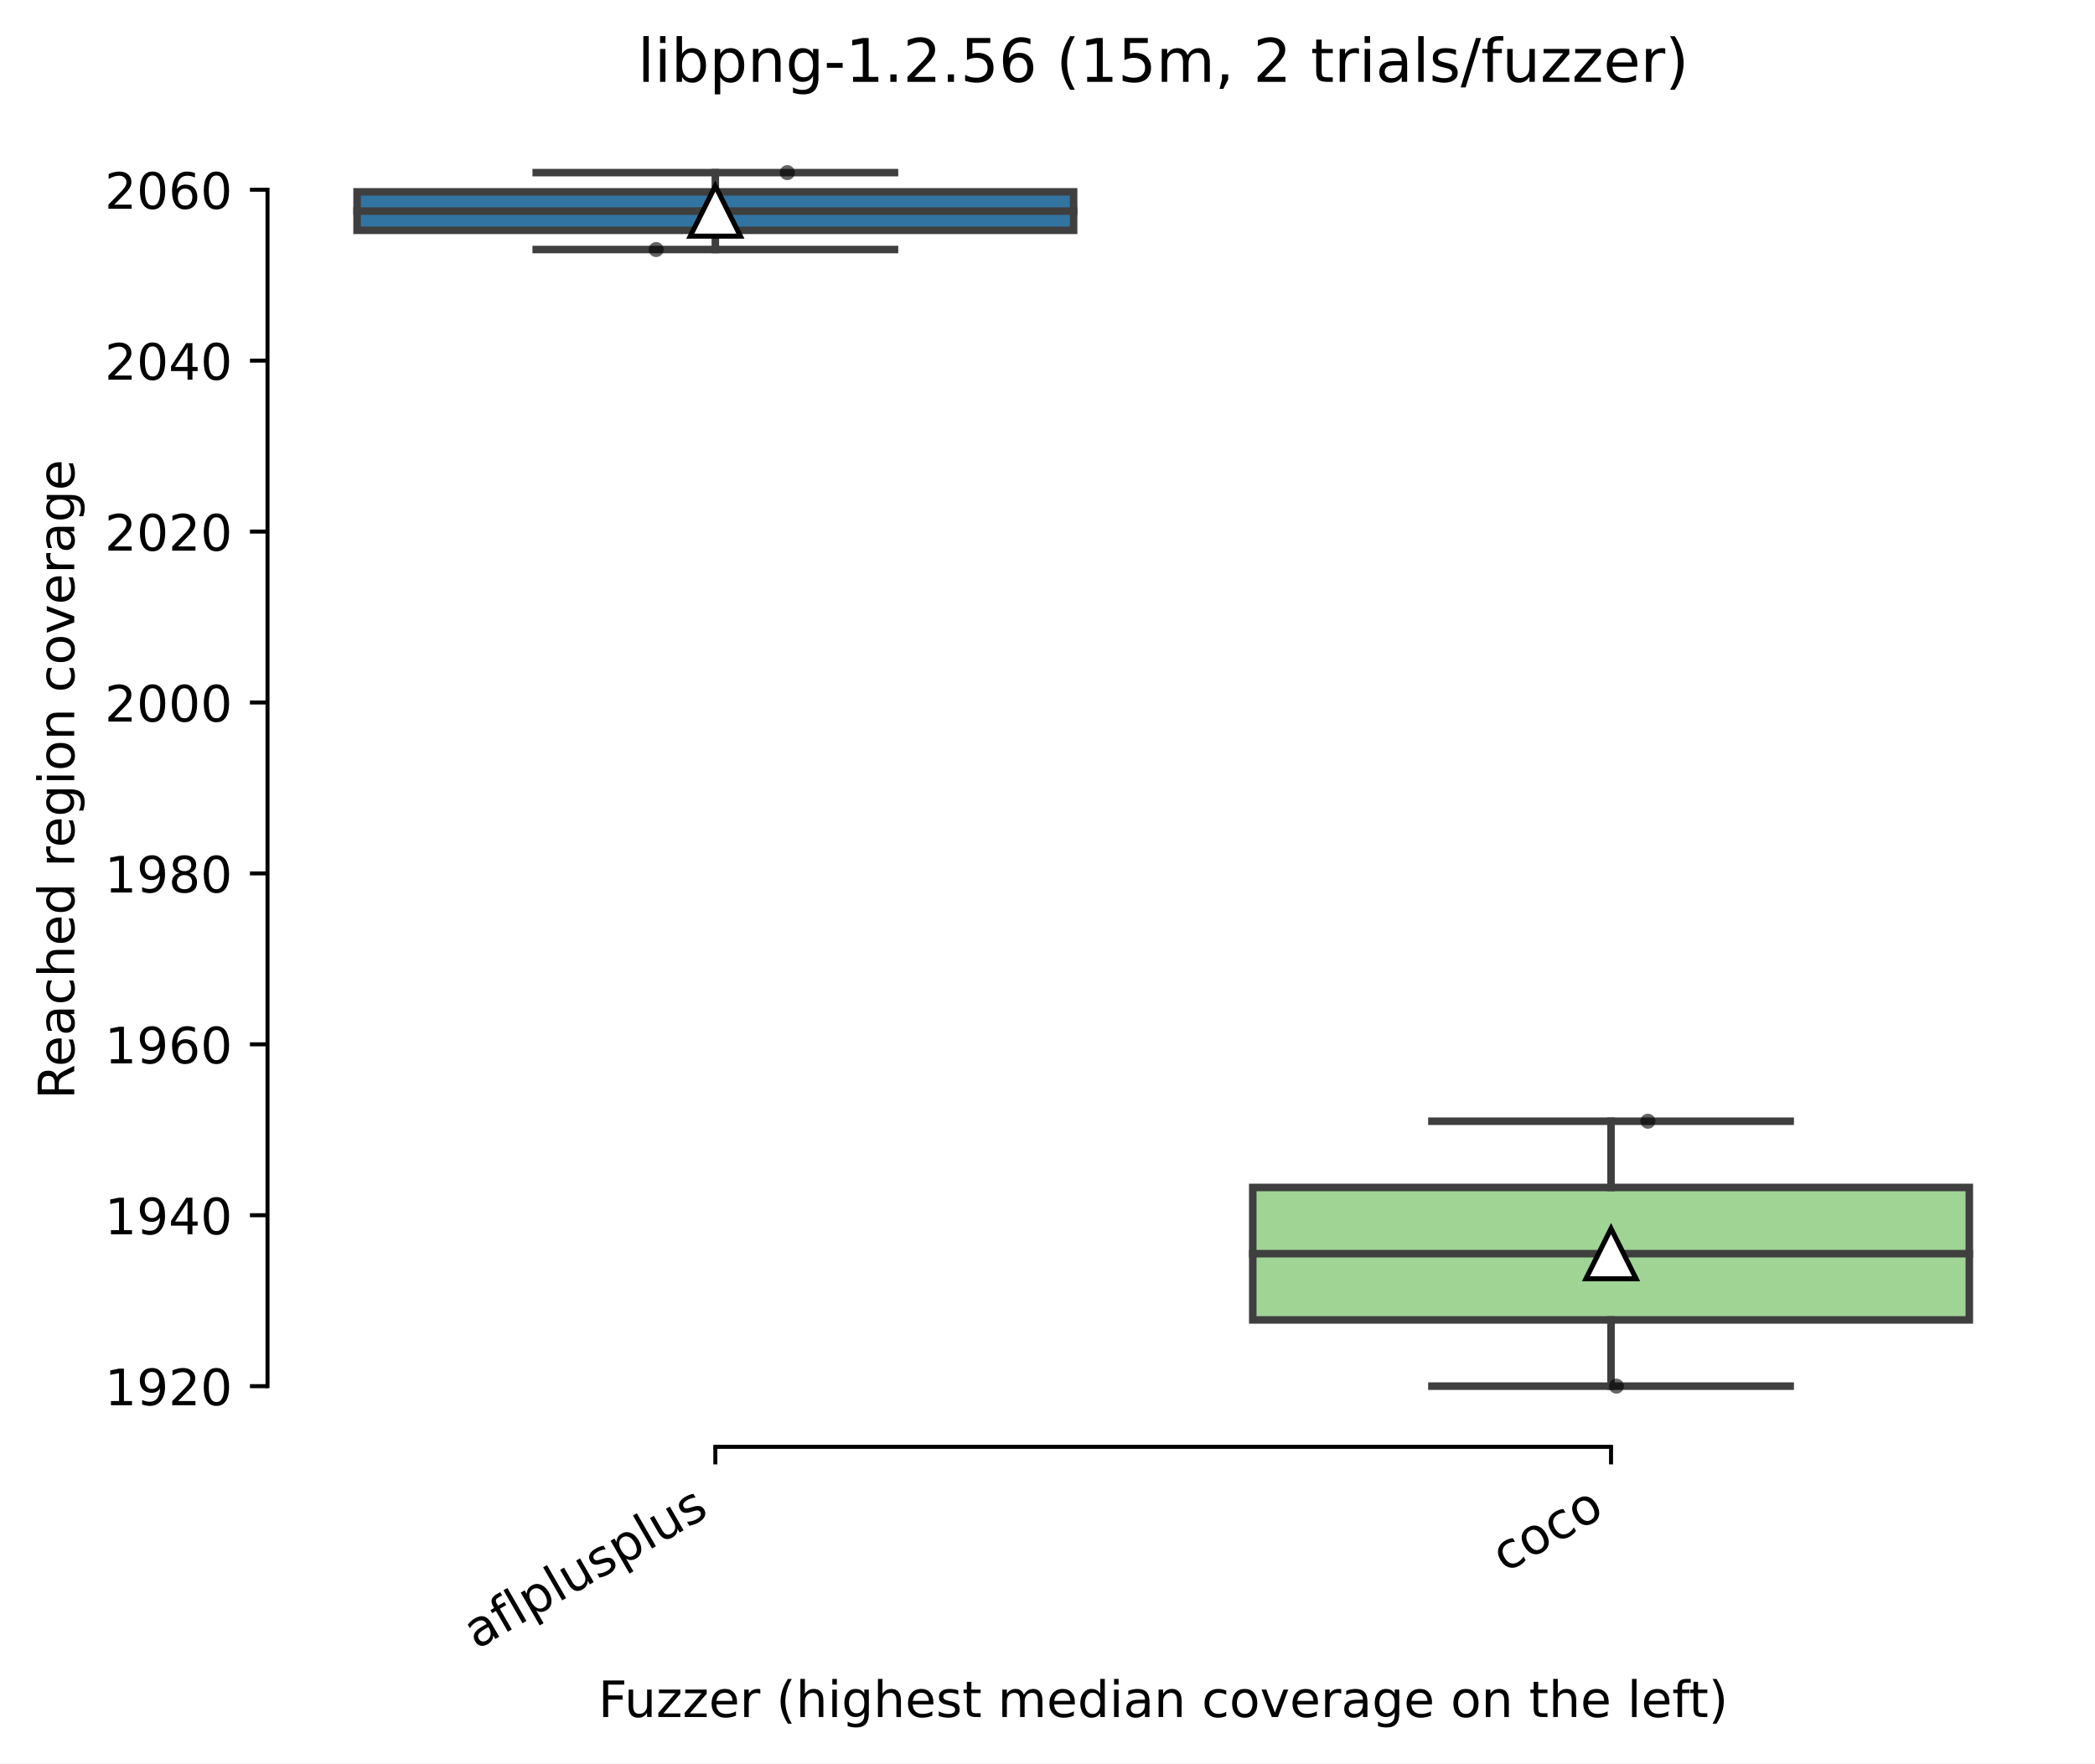
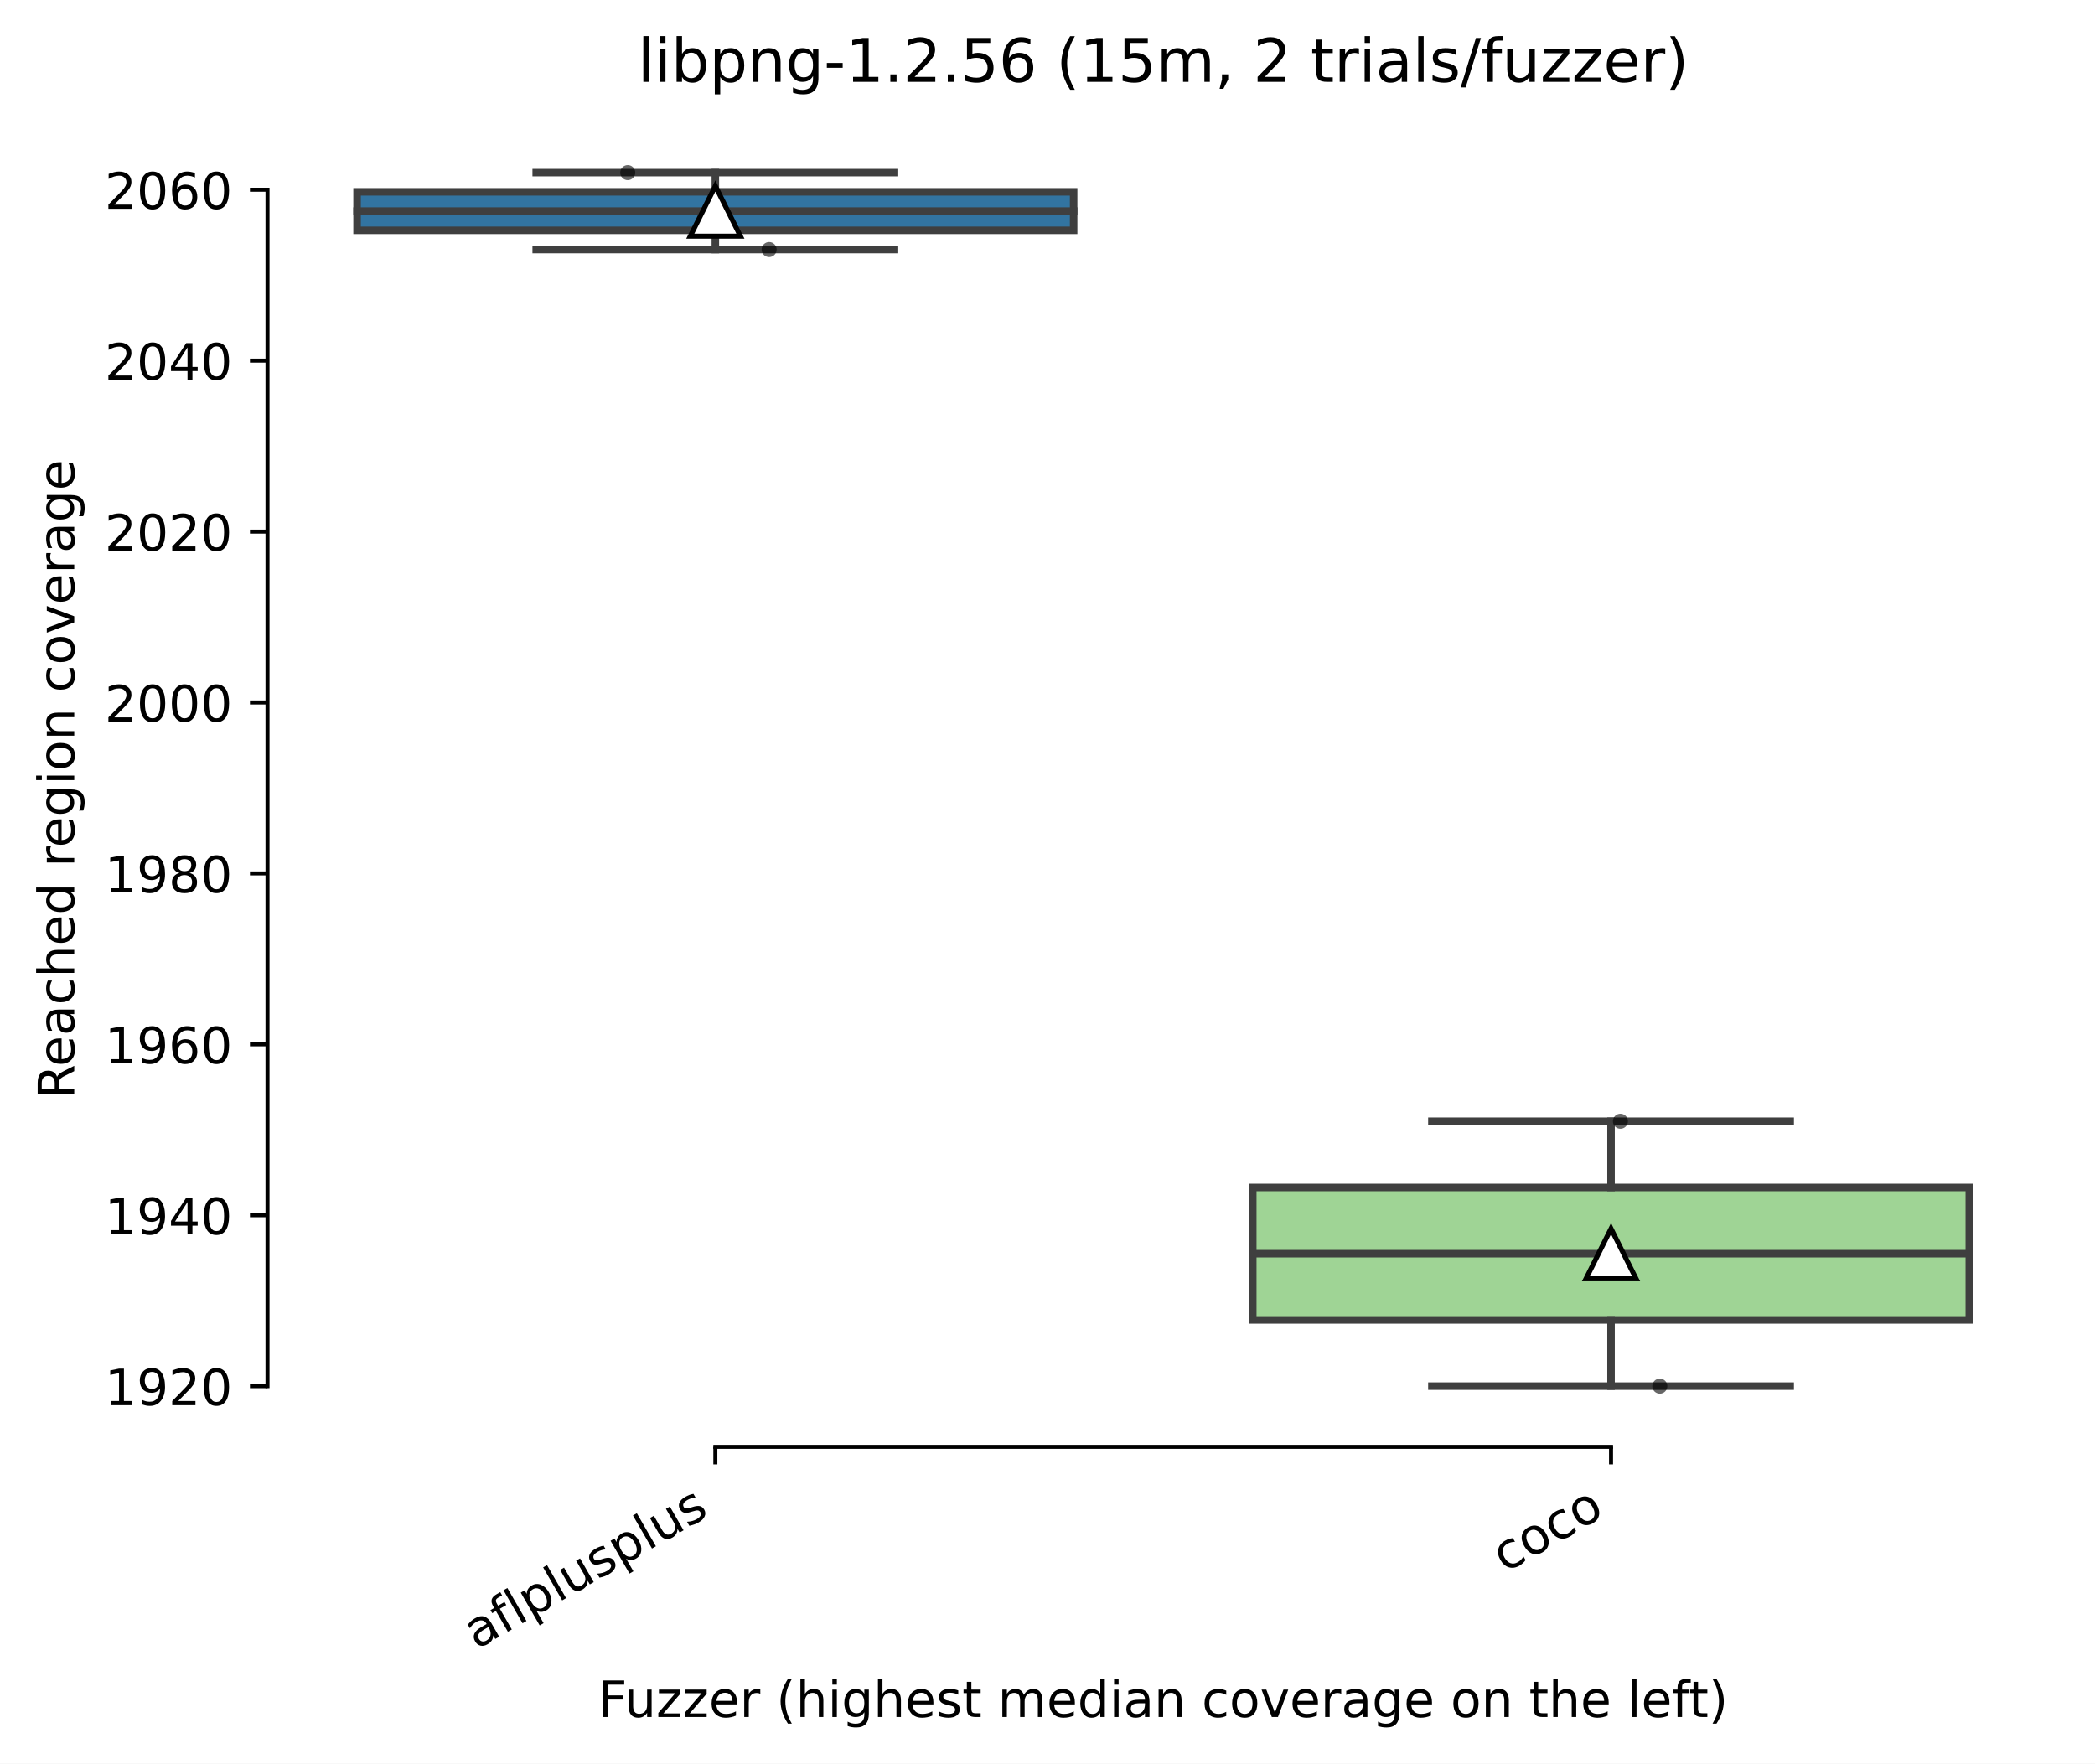
<svg xmlns="http://www.w3.org/2000/svg" xmlns:xlink="http://www.w3.org/1999/xlink" height="351.576pt" version="1.1" viewBox="0 0 417.648 351.576" width="417.648pt">
  <defs>
    <style type="text/css">*{stroke-linecap:butt;stroke-linejoin:round;}</style>
  </defs>
  <g id="figure_1">
    <g id="patch_1">
      <path d="M 0 351.576  L 417.648 351.576  L 417.648 0  L 0 0  z " style="fill:#ffffff;" />
    </g>
    <g id="axes_1">
      <g id="patch_2">
        <path d="M 53.328 288.43  L 410.448 288.43  L 410.448 22.318  L 53.328 22.318  z " style="fill:#ffffff;" />
      </g>
      <g id="patch_3">
-         <path clip-path="url(#p22ab253fdf)" d="M 71.184 45.914  L 214.032 45.914  L 214.032 38.247  L 71.184 38.247  L 71.184 45.914  z " style="fill:#3274a1;stroke:#3f3f3f;stroke-linejoin:miter;stroke-width:1.5;" />
+         <path clip-path="url(#p1a51318438)" d="M 71.184 45.914  L 214.032 45.914  L 214.032 38.247  L 71.184 38.247  L 71.184 45.914  z " style="fill:#3274a1;stroke:#3f3f3f;stroke-linejoin:miter;stroke-width:1.5;" />
      </g>
      <g id="patch_4">
-         <path clip-path="url(#p22ab253fdf)" d="M 249.744 263.131  L 392.592 263.131  L 392.592 236.724  L 249.744 236.724  L 249.744 263.131  z " style="fill:#9fd495;stroke:#3f3f3f;stroke-linejoin:miter;stroke-width:1.5;" />
+         <path clip-path="url(#p1a51318438)" d="M 249.744 263.131  L 392.592 263.131  L 392.592 236.724  L 249.744 236.724  L 249.744 263.131  z " style="fill:#9fd495;stroke:#3f3f3f;stroke-linejoin:miter;stroke-width:1.5;" />
      </g>
      <g id="matplotlib.axis_1">
        <g id="xtick_1">
          <g id="line2d_1">
            <defs>
-               <path d="M 0 0  L 0 3.5  " id="m476bdb3573" style="stroke:#000000;stroke-width:0.8;" />
+               <path d="M 0 0  L 0 3.5  " id="maea2538902" style="stroke:#000000;stroke-width:0.8;" />
            </defs>
            <g>
-               <use style="stroke:#000000;stroke-width:0.8;" x="142.608" xlink:href="#m476bdb3573" y="288.43" />
+               <use style="stroke:#000000;stroke-width:0.8;" x="142.608" xlink:href="#maea2538902" y="288.43" />
            </g>
          </g>
          <g id="text_1">
            <g transform="translate(94.99912 328.8973)rotate(-30)scale(0.1 -0.1)">
              <defs>
                <path d="M 34.281 27.484  Q 23.391 27.484 19.188 25  Q 14.984 22.516 14.984 16.5  Q 14.984 11.719 18.141 8.906  Q 21.297 6.109 26.703 6.109  Q 34.188 6.109 38.703 11.406  Q 43.219 16.703 43.219 25.484  L 43.219 27.484  z M 52.203 31.203  L 52.203 0  L 43.219 0  L 43.219 8.297  Q 40.141 3.328 35.547 0.953  Q 30.953 -1.422 24.312 -1.422  Q 15.922 -1.422 10.953 3.297  Q 6 8.016 6 15.922  Q 6 25.141 12.172 29.828  Q 18.359 34.516 30.609 34.516  L 43.219 34.516  L 43.219 35.406  Q 43.219 41.609 39.141 45  Q 35.062 48.391 27.688 48.391  Q 23 48.391 18.547 47.266  Q 14.109 46.141 10.016 43.891  L 10.016 52.203  Q 14.938 54.109 19.578 55.047  Q 24.219 56 28.609 56  Q 40.484 56 46.344 49.844  Q 52.203 43.703 52.203 31.203  z " id="DejaVuSans-97" />
                <path d="M 37.109 75.984  L 37.109 68.5  L 28.516 68.5  Q 23.688 68.5 21.797 66.547  Q 19.922 64.594 19.922 59.516  L 19.922 54.688  L 34.719 54.688  L 34.719 47.703  L 19.922 47.703  L 19.922 0  L 10.891 0  L 10.891 47.703  L 2.297 47.703  L 2.297 54.688  L 10.891 54.688  L 10.891 58.5  Q 10.891 67.625 15.141 71.797  Q 19.391 75.984 28.609 75.984  z " id="DejaVuSans-102" />
                <path d="M 9.422 75.984  L 18.406 75.984  L 18.406 0  L 9.422 0  z " id="DejaVuSans-108" />
                <path d="M 18.109 8.203  L 18.109 -20.797  L 9.078 -20.797  L 9.078 54.688  L 18.109 54.688  L 18.109 46.391  Q 20.953 51.266 25.266 53.625  Q 29.594 56 35.594 56  Q 45.562 56 51.781 48.094  Q 58.016 40.188 58.016 27.297  Q 58.016 14.406 51.781 6.484  Q 45.562 -1.422 35.594 -1.422  Q 29.594 -1.422 25.266 0.953  Q 20.953 3.328 18.109 8.203  z M 48.688 27.297  Q 48.688 37.203 44.609 42.844  Q 40.531 48.484 33.406 48.484  Q 26.266 48.484 22.188 42.844  Q 18.109 37.203 18.109 27.297  Q 18.109 17.391 22.188 11.75  Q 26.266 6.109 33.406 6.109  Q 40.531 6.109 44.609 11.75  Q 48.688 17.391 48.688 27.297  z " id="DejaVuSans-112" />
                <path d="M 8.5 21.578  L 8.5 54.688  L 17.484 54.688  L 17.484 21.922  Q 17.484 14.156 20.5 10.266  Q 23.531 6.391 29.594 6.391  Q 36.859 6.391 41.078 11.031  Q 45.312 15.672 45.312 23.688  L 45.312 54.688  L 54.297 54.688  L 54.297 0  L 45.312 0  L 45.312 8.406  Q 42.047 3.422 37.719 1  Q 33.406 -1.422 27.688 -1.422  Q 18.266 -1.422 13.375 4.438  Q 8.5 10.297 8.5 21.578  z M 31.109 56  z " id="DejaVuSans-117" />
                <path d="M 44.281 53.078  L 44.281 44.578  Q 40.484 46.531 36.375 47.5  Q 32.281 48.484 27.875 48.484  Q 21.188 48.484 17.844 46.438  Q 14.5 44.391 14.5 40.281  Q 14.5 37.156 16.891 35.375  Q 19.281 33.594 26.516 31.984  L 29.594 31.297  Q 39.156 29.25 43.188 25.516  Q 47.219 21.781 47.219 15.094  Q 47.219 7.469 41.188 3.016  Q 35.156 -1.422 24.609 -1.422  Q 20.219 -1.422 15.453 -0.562  Q 10.688 0.297 5.422 2  L 5.422 11.281  Q 10.406 8.688 15.234 7.391  Q 20.062 6.109 24.812 6.109  Q 31.156 6.109 34.562 8.281  Q 37.984 10.453 37.984 14.406  Q 37.984 18.062 35.516 20.016  Q 33.062 21.969 24.703 23.781  L 21.578 24.516  Q 13.234 26.266 9.516 29.906  Q 5.812 33.547 5.812 39.891  Q 5.812 47.609 11.281 51.797  Q 16.75 56 26.812 56  Q 31.781 56 36.172 55.266  Q 40.578 54.547 44.281 53.078  z " id="DejaVuSans-115" />
              </defs>
              <use xlink:href="#DejaVuSans-97" />
              <use x="61.279" xlink:href="#DejaVuSans-102" />
              <use x="96.484" xlink:href="#DejaVuSans-108" />
              <use x="124.268" xlink:href="#DejaVuSans-112" />
              <use x="187.744" xlink:href="#DejaVuSans-108" />
              <use x="215.527" xlink:href="#DejaVuSans-117" />
              <use x="278.906" xlink:href="#DejaVuSans-115" />
              <use x="331.006" xlink:href="#DejaVuSans-112" />
              <use x="394.482" xlink:href="#DejaVuSans-108" />
              <use x="422.266" xlink:href="#DejaVuSans-117" />
              <use x="485.645" xlink:href="#DejaVuSans-115" />
            </g>
          </g>
        </g>
        <g id="xtick_2">
          <g id="line2d_2">
            <g>
-               <use style="stroke:#000000;stroke-width:0.8;" x="321.168" xlink:href="#m476bdb3573" y="288.43" />
+               <use style="stroke:#000000;stroke-width:0.8;" x="321.168" xlink:href="#maea2538902" y="288.43" />
            </g>
          </g>
          <g id="text_2">
            <g transform="translate(300.0067 313.6278)rotate(-30)scale(0.1 -0.1)">
              <defs>
                <path d="M 48.781 52.594  L 48.781 44.188  Q 44.969 46.297 41.141 47.344  Q 37.312 48.391 33.406 48.391  Q 24.656 48.391 19.812 42.844  Q 14.984 37.312 14.984 27.297  Q 14.984 17.281 19.812 11.734  Q 24.656 6.203 33.406 6.203  Q 37.312 6.203 41.141 7.25  Q 44.969 8.297 48.781 10.406  L 48.781 2.094  Q 45.016 0.344 40.984 -0.531  Q 36.969 -1.422 32.422 -1.422  Q 20.062 -1.422 12.781 6.344  Q 5.516 14.109 5.516 27.297  Q 5.516 40.672 12.859 48.328  Q 20.219 56 33.016 56  Q 37.156 56 41.109 55.141  Q 45.062 54.297 48.781 52.594  z " id="DejaVuSans-99" />
                <path d="M 30.609 48.391  Q 23.391 48.391 19.188 42.75  Q 14.984 37.109 14.984 27.297  Q 14.984 17.484 19.156 11.844  Q 23.344 6.203 30.609 6.203  Q 37.797 6.203 41.984 11.859  Q 46.188 17.531 46.188 27.297  Q 46.188 37.016 41.984 42.703  Q 37.797 48.391 30.609 48.391  z M 30.609 56  Q 42.328 56 49.016 48.375  Q 55.719 40.766 55.719 27.297  Q 55.719 13.875 49.016 6.219  Q 42.328 -1.422 30.609 -1.422  Q 18.844 -1.422 12.172 6.219  Q 5.516 13.875 5.516 27.297  Q 5.516 40.766 12.172 48.375  Q 18.844 56 30.609 56  z " id="DejaVuSans-111" />
              </defs>
              <use xlink:href="#DejaVuSans-99" />
              <use x="54.98" xlink:href="#DejaVuSans-111" />
              <use x="116.162" xlink:href="#DejaVuSans-99" />
              <use x="171.143" xlink:href="#DejaVuSans-111" />
            </g>
          </g>
        </g>
        <g id="text_3">
          <g transform="translate(119.2702 342.2968)scale(0.1 -0.1)">
            <defs>
              <path d="M 9.812 72.906  L 51.703 72.906  L 51.703 64.594  L 19.672 64.594  L 19.672 43.109  L 48.578 43.109  L 48.578 34.812  L 19.672 34.812  L 19.672 0  L 9.812 0  z " id="DejaVuSans-70" />
              <path d="M 5.516 54.688  L 48.188 54.688  L 48.188 46.484  L 14.406 7.172  L 48.188 7.172  L 48.188 0  L 4.297 0  L 4.297 8.203  L 38.094 47.516  L 5.516 47.516  z " id="DejaVuSans-122" />
              <path d="M 56.203 29.594  L 56.203 25.203  L 14.891 25.203  Q 15.484 15.922 20.484 11.062  Q 25.484 6.203 34.422 6.203  Q 39.594 6.203 44.453 7.469  Q 49.312 8.734 54.109 11.281  L 54.109 2.781  Q 49.266 0.734 44.188 -0.344  Q 39.109 -1.422 33.891 -1.422  Q 20.797 -1.422 13.156 6.188  Q 5.516 13.812 5.516 26.812  Q 5.516 40.234 12.766 48.109  Q 20.016 56 32.328 56  Q 43.359 56 49.781 48.891  Q 56.203 41.797 56.203 29.594  z M 47.219 32.234  Q 47.125 39.594 43.094 43.984  Q 39.062 48.391 32.422 48.391  Q 24.906 48.391 20.391 44.141  Q 15.875 39.891 15.188 32.172  z " id="DejaVuSans-101" />
              <path d="M 41.109 46.297  Q 39.594 47.172 37.812 47.578  Q 36.031 48 33.891 48  Q 26.266 48 22.188 43.047  Q 18.109 38.094 18.109 28.812  L 18.109 0  L 9.078 0  L 9.078 54.688  L 18.109 54.688  L 18.109 46.188  Q 20.953 51.172 25.484 53.578  Q 30.031 56 36.531 56  Q 37.453 56 38.578 55.875  Q 39.703 55.766 41.062 55.516  z " id="DejaVuSans-114" />
              <path id="DejaVuSans-32" />
              <path d="M 31 75.875  Q 24.469 64.656 21.281 53.656  Q 18.109 42.672 18.109 31.391  Q 18.109 20.125 21.312 9.062  Q 24.516 -2 31 -13.188  L 23.188 -13.188  Q 15.875 -1.703 12.234 9.375  Q 8.594 20.453 8.594 31.391  Q 8.594 42.281 12.203 53.312  Q 15.828 64.359 23.188 75.875  z " id="DejaVuSans-40" />
              <path d="M 54.891 33.016  L 54.891 0  L 45.906 0  L 45.906 32.719  Q 45.906 40.484 42.875 44.328  Q 39.844 48.188 33.797 48.188  Q 26.516 48.188 22.312 43.547  Q 18.109 38.922 18.109 30.906  L 18.109 0  L 9.078 0  L 9.078 75.984  L 18.109 75.984  L 18.109 46.188  Q 21.344 51.125 25.703 53.562  Q 30.078 56 35.797 56  Q 45.219 56 50.047 50.172  Q 54.891 44.344 54.891 33.016  z " id="DejaVuSans-104" />
              <path d="M 9.422 54.688  L 18.406 54.688  L 18.406 0  L 9.422 0  z M 9.422 75.984  L 18.406 75.984  L 18.406 64.594  L 9.422 64.594  z " id="DejaVuSans-105" />
              <path d="M 45.406 27.984  Q 45.406 37.75 41.375 43.109  Q 37.359 48.484 30.078 48.484  Q 22.859 48.484 18.828 43.109  Q 14.797 37.75 14.797 27.984  Q 14.797 18.266 18.828 12.891  Q 22.859 7.516 30.078 7.516  Q 37.359 7.516 41.375 12.891  Q 45.406 18.266 45.406 27.984  z M 54.391 6.781  Q 54.391 -7.172 48.188 -13.984  Q 42 -20.797 29.203 -20.797  Q 24.469 -20.797 20.266 -20.094  Q 16.062 -19.391 12.109 -17.922  L 12.109 -9.188  Q 16.062 -11.328 19.922 -12.344  Q 23.781 -13.375 27.781 -13.375  Q 36.625 -13.375 41.016 -8.766  Q 45.406 -4.156 45.406 5.172  L 45.406 9.625  Q 42.625 4.781 38.281 2.391  Q 33.938 0 27.875 0  Q 17.828 0 11.672 7.656  Q 5.516 15.328 5.516 27.984  Q 5.516 40.672 11.672 48.328  Q 17.828 56 27.875 56  Q 33.938 56 38.281 53.609  Q 42.625 51.219 45.406 46.391  L 45.406 54.688  L 54.391 54.688  z " id="DejaVuSans-103" />
              <path d="M 18.312 70.219  L 18.312 54.688  L 36.812 54.688  L 36.812 47.703  L 18.312 47.703  L 18.312 18.016  Q 18.312 11.328 20.141 9.422  Q 21.969 7.516 27.594 7.516  L 36.812 7.516  L 36.812 0  L 27.594 0  Q 17.188 0 13.234 3.875  Q 9.281 7.766 9.281 18.016  L 9.281 47.703  L 2.688 47.703  L 2.688 54.688  L 9.281 54.688  L 9.281 70.219  z " id="DejaVuSans-116" />
              <path d="M 52 44.188  Q 55.375 50.25 60.062 53.125  Q 64.75 56 71.094 56  Q 79.641 56 84.281 50.016  Q 88.922 44.047 88.922 33.016  L 88.922 0  L 79.891 0  L 79.891 32.719  Q 79.891 40.578 77.094 44.375  Q 74.312 48.188 68.609 48.188  Q 61.625 48.188 57.562 43.547  Q 53.516 38.922 53.516 30.906  L 53.516 0  L 44.484 0  L 44.484 32.719  Q 44.484 40.625 41.703 44.406  Q 38.922 48.188 33.109 48.188  Q 26.219 48.188 22.156 43.531  Q 18.109 38.875 18.109 30.906  L 18.109 0  L 9.078 0  L 9.078 54.688  L 18.109 54.688  L 18.109 46.188  Q 21.188 51.219 25.484 53.609  Q 29.781 56 35.688 56  Q 41.656 56 45.828 52.969  Q 50 49.953 52 44.188  z " id="DejaVuSans-109" />
              <path d="M 45.406 46.391  L 45.406 75.984  L 54.391 75.984  L 54.391 0  L 45.406 0  L 45.406 8.203  Q 42.578 3.328 38.25 0.953  Q 33.938 -1.422 27.875 -1.422  Q 17.969 -1.422 11.734 6.484  Q 5.516 14.406 5.516 27.297  Q 5.516 40.188 11.734 48.094  Q 17.969 56 27.875 56  Q 33.938 56 38.25 53.625  Q 42.578 51.266 45.406 46.391  z M 14.797 27.297  Q 14.797 17.391 18.875 11.75  Q 22.953 6.109 30.078 6.109  Q 37.203 6.109 41.297 11.75  Q 45.406 17.391 45.406 27.297  Q 45.406 37.203 41.297 42.844  Q 37.203 48.484 30.078 48.484  Q 22.953 48.484 18.875 42.844  Q 14.797 37.203 14.797 27.297  z " id="DejaVuSans-100" />
              <path d="M 54.891 33.016  L 54.891 0  L 45.906 0  L 45.906 32.719  Q 45.906 40.484 42.875 44.328  Q 39.844 48.188 33.797 48.188  Q 26.516 48.188 22.312 43.547  Q 18.109 38.922 18.109 30.906  L 18.109 0  L 9.078 0  L 9.078 54.688  L 18.109 54.688  L 18.109 46.188  Q 21.344 51.125 25.703 53.562  Q 30.078 56 35.797 56  Q 45.219 56 50.047 50.172  Q 54.891 44.344 54.891 33.016  z " id="DejaVuSans-110" />
              <path d="M 2.984 54.688  L 12.5 54.688  L 29.594 8.797  L 46.688 54.688  L 56.203 54.688  L 35.688 0  L 23.484 0  z " id="DejaVuSans-118" />
              <path d="M 8.016 75.875  L 15.828 75.875  Q 23.141 64.359 26.781 53.312  Q 30.422 42.281 30.422 31.391  Q 30.422 20.453 26.781 9.375  Q 23.141 -1.703 15.828 -13.188  L 8.016 -13.188  Q 14.5 -2 17.703 9.062  Q 20.906 20.125 20.906 31.391  Q 20.906 42.672 17.703 53.656  Q 14.5 64.656 8.016 75.875  z " id="DejaVuSans-41" />
            </defs>
            <use xlink:href="#DejaVuSans-70" />
            <use x="52.02" xlink:href="#DejaVuSans-117" />
            <use x="115.398" xlink:href="#DejaVuSans-122" />
            <use x="167.889" xlink:href="#DejaVuSans-122" />
            <use x="220.379" xlink:href="#DejaVuSans-101" />
            <use x="281.902" xlink:href="#DejaVuSans-114" />
            <use x="323.016" xlink:href="#DejaVuSans-32" />
            <use x="354.803" xlink:href="#DejaVuSans-40" />
            <use x="393.816" xlink:href="#DejaVuSans-104" />
            <use x="457.195" xlink:href="#DejaVuSans-105" />
            <use x="484.979" xlink:href="#DejaVuSans-103" />
            <use x="548.455" xlink:href="#DejaVuSans-104" />
            <use x="611.834" xlink:href="#DejaVuSans-101" />
            <use x="673.357" xlink:href="#DejaVuSans-115" />
            <use x="725.457" xlink:href="#DejaVuSans-116" />
            <use x="764.666" xlink:href="#DejaVuSans-32" />
            <use x="796.453" xlink:href="#DejaVuSans-109" />
            <use x="893.865" xlink:href="#DejaVuSans-101" />
            <use x="955.389" xlink:href="#DejaVuSans-100" />
            <use x="1018.865" xlink:href="#DejaVuSans-105" />
            <use x="1046.648" xlink:href="#DejaVuSans-97" />
            <use x="1107.928" xlink:href="#DejaVuSans-110" />
            <use x="1171.307" xlink:href="#DejaVuSans-32" />
            <use x="1203.094" xlink:href="#DejaVuSans-99" />
            <use x="1258.074" xlink:href="#DejaVuSans-111" />
            <use x="1319.256" xlink:href="#DejaVuSans-118" />
            <use x="1378.436" xlink:href="#DejaVuSans-101" />
            <use x="1439.959" xlink:href="#DejaVuSans-114" />
            <use x="1481.072" xlink:href="#DejaVuSans-97" />
            <use x="1542.352" xlink:href="#DejaVuSans-103" />
            <use x="1605.828" xlink:href="#DejaVuSans-101" />
            <use x="1667.352" xlink:href="#DejaVuSans-32" />
            <use x="1699.139" xlink:href="#DejaVuSans-111" />
            <use x="1760.32" xlink:href="#DejaVuSans-110" />
            <use x="1823.699" xlink:href="#DejaVuSans-32" />
            <use x="1855.486" xlink:href="#DejaVuSans-116" />
            <use x="1894.695" xlink:href="#DejaVuSans-104" />
            <use x="1958.074" xlink:href="#DejaVuSans-101" />
            <use x="2019.598" xlink:href="#DejaVuSans-32" />
            <use x="2051.385" xlink:href="#DejaVuSans-108" />
            <use x="2079.168" xlink:href="#DejaVuSans-101" />
            <use x="2140.691" xlink:href="#DejaVuSans-102" />
            <use x="2174.146" xlink:href="#DejaVuSans-116" />
            <use x="2213.355" xlink:href="#DejaVuSans-41" />
          </g>
        </g>
      </g>
      <g id="matplotlib.axis_2">
        <g id="ytick_1">
          <g id="line2d_3">
            <defs>
-               <path d="M 0 0  L -3.5 0  " id="m8b465e58be" style="stroke:#000000;stroke-width:0.8;" />
+               <path d="M 0 0  L -3.5 0  " id="m65a84a2c13" style="stroke:#000000;stroke-width:0.8;" />
            </defs>
            <g>
-               <use style="stroke:#000000;stroke-width:0.8;" x="53.328" xlink:href="#m8b465e58be" y="276.334" />
+               <use style="stroke:#000000;stroke-width:0.8;" x="53.328" xlink:href="#m65a84a2c13" y="276.334" />
            </g>
          </g>
          <g id="text_4">
            <g transform="translate(20.87813 280.1333)scale(0.1 -0.1)">
              <defs>
                <path d="M 12.406 8.297  L 28.516 8.297  L 28.516 63.922  L 10.984 60.406  L 10.984 69.391  L 28.422 72.906  L 38.281 72.906  L 38.281 8.297  L 54.391 8.297  L 54.391 0  L 12.406 0  z " id="DejaVuSans-49" />
                <path d="M 10.984 1.516  L 10.984 10.5  Q 14.703 8.734 18.5 7.812  Q 22.312 6.891 25.984 6.891  Q 35.75 6.891 40.891 13.453  Q 46.047 20.016 46.781 33.406  Q 43.953 29.203 39.594 26.953  Q 35.25 24.703 29.984 24.703  Q 19.047 24.703 12.672 31.312  Q 6.297 37.938 6.297 49.422  Q 6.297 60.641 12.938 67.422  Q 19.578 74.219 30.609 74.219  Q 43.266 74.219 49.922 64.516  Q 56.594 54.828 56.594 36.375  Q 56.594 19.141 48.406 8.859  Q 40.234 -1.422 26.422 -1.422  Q 22.703 -1.422 18.891 -0.688  Q 15.094 0.047 10.984 1.516  z M 30.609 32.422  Q 37.25 32.422 41.125 36.953  Q 45.016 41.5 45.016 49.422  Q 45.016 57.281 41.125 61.844  Q 37.25 66.406 30.609 66.406  Q 23.969 66.406 20.094 61.844  Q 16.219 57.281 16.219 49.422  Q 16.219 41.5 20.094 36.953  Q 23.969 32.422 30.609 32.422  z " id="DejaVuSans-57" />
                <path d="M 19.188 8.297  L 53.609 8.297  L 53.609 0  L 7.328 0  L 7.328 8.297  Q 12.938 14.109 22.625 23.891  Q 32.328 33.688 34.812 36.531  Q 39.547 41.844 41.422 45.531  Q 43.312 49.219 43.312 52.781  Q 43.312 58.594 39.234 62.25  Q 35.156 65.922 28.609 65.922  Q 23.969 65.922 18.812 64.312  Q 13.672 62.703 7.812 59.422  L 7.812 69.391  Q 13.766 71.781 18.938 73  Q 24.125 74.219 28.422 74.219  Q 39.75 74.219 46.484 68.547  Q 53.219 62.891 53.219 53.422  Q 53.219 48.922 51.531 44.891  Q 49.859 40.875 45.406 35.406  Q 44.188 33.984 37.641 27.219  Q 31.109 20.453 19.188 8.297  z " id="DejaVuSans-50" />
                <path d="M 31.781 66.406  Q 24.172 66.406 20.328 58.906  Q 16.5 51.422 16.5 36.375  Q 16.5 21.391 20.328 13.891  Q 24.172 6.391 31.781 6.391  Q 39.453 6.391 43.281 13.891  Q 47.125 21.391 47.125 36.375  Q 47.125 51.422 43.281 58.906  Q 39.453 66.406 31.781 66.406  z M 31.781 74.219  Q 44.047 74.219 50.516 64.516  Q 56.984 54.828 56.984 36.375  Q 56.984 17.969 50.516 8.266  Q 44.047 -1.422 31.781 -1.422  Q 19.531 -1.422 13.062 8.266  Q 6.594 17.969 6.594 36.375  Q 6.594 54.828 13.062 64.516  Q 19.531 74.219 31.781 74.219  z " id="DejaVuSans-48" />
              </defs>
              <use xlink:href="#DejaVuSans-49" />
              <use x="63.623" xlink:href="#DejaVuSans-57" />
              <use x="127.246" xlink:href="#DejaVuSans-50" />
              <use x="190.869" xlink:href="#DejaVuSans-48" />
            </g>
          </g>
        </g>
        <g id="ytick_2">
          <g id="line2d_4">
            <g>
-               <use style="stroke:#000000;stroke-width:0.8;" x="53.328" xlink:href="#m8b465e58be" y="242.261" />
+               <use style="stroke:#000000;stroke-width:0.8;" x="53.328" xlink:href="#m65a84a2c13" y="242.261" />
            </g>
          </g>
          <g id="text_5">
            <g transform="translate(20.87813 246.0601)scale(0.1 -0.1)">
              <defs>
                <path d="M 37.797 64.312  L 12.891 25.391  L 37.797 25.391  z M 35.203 72.906  L 47.609 72.906  L 47.609 25.391  L 58.016 25.391  L 58.016 17.188  L 47.609 17.188  L 47.609 0  L 37.797 0  L 37.797 17.188  L 4.891 17.188  L 4.891 26.703  z " id="DejaVuSans-52" />
              </defs>
              <use xlink:href="#DejaVuSans-49" />
              <use x="63.623" xlink:href="#DejaVuSans-57" />
              <use x="127.246" xlink:href="#DejaVuSans-52" />
              <use x="190.869" xlink:href="#DejaVuSans-48" />
            </g>
          </g>
        </g>
        <g id="ytick_3">
          <g id="line2d_5">
            <g>
-               <use style="stroke:#000000;stroke-width:0.8;" x="53.328" xlink:href="#m8b465e58be" y="208.188" />
+               <use style="stroke:#000000;stroke-width:0.8;" x="53.328" xlink:href="#m65a84a2c13" y="208.188" />
            </g>
          </g>
          <g id="text_6">
            <g transform="translate(20.87813 211.9869)scale(0.1 -0.1)">
              <defs>
                <path d="M 33.016 40.375  Q 26.375 40.375 22.484 35.828  Q 18.609 31.297 18.609 23.391  Q 18.609 15.531 22.484 10.953  Q 26.375 6.391 33.016 6.391  Q 39.656 6.391 43.531 10.953  Q 47.406 15.531 47.406 23.391  Q 47.406 31.297 43.531 35.828  Q 39.656 40.375 33.016 40.375  z M 52.594 71.297  L 52.594 62.312  Q 48.875 64.062 45.094 64.984  Q 41.312 65.922 37.594 65.922  Q 27.828 65.922 22.672 59.328  Q 17.531 52.734 16.797 39.406  Q 19.672 43.656 24.016 45.922  Q 28.375 48.188 33.594 48.188  Q 44.578 48.188 50.953 41.516  Q 57.328 34.859 57.328 23.391  Q 57.328 12.156 50.688 5.359  Q 44.047 -1.422 33.016 -1.422  Q 20.359 -1.422 13.672 8.266  Q 6.984 17.969 6.984 36.375  Q 6.984 53.656 15.188 63.938  Q 23.391 74.219 37.203 74.219  Q 40.922 74.219 44.703 73.484  Q 48.484 72.75 52.594 71.297  z " id="DejaVuSans-54" />
              </defs>
              <use xlink:href="#DejaVuSans-49" />
              <use x="63.623" xlink:href="#DejaVuSans-57" />
              <use x="127.246" xlink:href="#DejaVuSans-54" />
              <use x="190.869" xlink:href="#DejaVuSans-48" />
            </g>
          </g>
        </g>
        <g id="ytick_4">
          <g id="line2d_6">
            <g>
-               <use style="stroke:#000000;stroke-width:0.8;" x="53.328" xlink:href="#m8b465e58be" y="174.114" />
+               <use style="stroke:#000000;stroke-width:0.8;" x="53.328" xlink:href="#m65a84a2c13" y="174.114" />
            </g>
          </g>
          <g id="text_7">
            <g transform="translate(20.87813 177.9136)scale(0.1 -0.1)">
              <defs>
                <path d="M 31.781 34.625  Q 24.75 34.625 20.719 30.859  Q 16.703 27.094 16.703 20.516  Q 16.703 13.922 20.719 10.156  Q 24.75 6.391 31.781 6.391  Q 38.812 6.391 42.859 10.172  Q 46.922 13.969 46.922 20.516  Q 46.922 27.094 42.891 30.859  Q 38.875 34.625 31.781 34.625  z M 21.922 38.812  Q 15.578 40.375 12.031 44.719  Q 8.5 49.078 8.5 55.328  Q 8.5 64.062 14.719 69.141  Q 20.953 74.219 31.781 74.219  Q 42.672 74.219 48.875 69.141  Q 55.078 64.062 55.078 55.328  Q 55.078 49.078 51.531 44.719  Q 48 40.375 41.703 38.812  Q 48.828 37.156 52.797 32.312  Q 56.781 27.484 56.781 20.516  Q 56.781 9.906 50.312 4.234  Q 43.844 -1.422 31.781 -1.422  Q 19.734 -1.422 13.25 4.234  Q 6.781 9.906 6.781 20.516  Q 6.781 27.484 10.781 32.312  Q 14.797 37.156 21.922 38.812  z M 18.312 54.391  Q 18.312 48.734 21.844 45.562  Q 25.391 42.391 31.781 42.391  Q 38.141 42.391 41.719 45.562  Q 45.312 48.734 45.312 54.391  Q 45.312 60.062 41.719 63.234  Q 38.141 66.406 31.781 66.406  Q 25.391 66.406 21.844 63.234  Q 18.312 60.062 18.312 54.391  z " id="DejaVuSans-56" />
              </defs>
              <use xlink:href="#DejaVuSans-49" />
              <use x="63.623" xlink:href="#DejaVuSans-57" />
              <use x="127.246" xlink:href="#DejaVuSans-56" />
              <use x="190.869" xlink:href="#DejaVuSans-48" />
            </g>
          </g>
        </g>
        <g id="ytick_5">
          <g id="line2d_7">
            <g>
-               <use style="stroke:#000000;stroke-width:0.8;" x="53.328" xlink:href="#m8b465e58be" y="140.041" />
+               <use style="stroke:#000000;stroke-width:0.8;" x="53.328" xlink:href="#m65a84a2c13" y="140.041" />
            </g>
          </g>
          <g id="text_8">
            <g transform="translate(20.87813 143.8404)scale(0.1 -0.1)">
              <use xlink:href="#DejaVuSans-50" />
              <use x="63.623" xlink:href="#DejaVuSans-48" />
              <use x="127.246" xlink:href="#DejaVuSans-48" />
              <use x="190.869" xlink:href="#DejaVuSans-48" />
            </g>
          </g>
        </g>
        <g id="ytick_6">
          <g id="line2d_8">
            <g>
-               <use style="stroke:#000000;stroke-width:0.8;" x="53.328" xlink:href="#m8b465e58be" y="105.968" />
+               <use style="stroke:#000000;stroke-width:0.8;" x="53.328" xlink:href="#m65a84a2c13" y="105.968" />
            </g>
          </g>
          <g id="text_9">
            <g transform="translate(20.87813 109.7671)scale(0.1 -0.1)">
              <use xlink:href="#DejaVuSans-50" />
              <use x="63.623" xlink:href="#DejaVuSans-48" />
              <use x="127.246" xlink:href="#DejaVuSans-50" />
              <use x="190.869" xlink:href="#DejaVuSans-48" />
            </g>
          </g>
        </g>
        <g id="ytick_7">
          <g id="line2d_9">
            <g>
-               <use style="stroke:#000000;stroke-width:0.8;" x="53.328" xlink:href="#m8b465e58be" y="71.895" />
+               <use style="stroke:#000000;stroke-width:0.8;" x="53.328" xlink:href="#m65a84a2c13" y="71.895" />
            </g>
          </g>
          <g id="text_10">
            <g transform="translate(20.87813 75.69391)scale(0.1 -0.1)">
              <use xlink:href="#DejaVuSans-50" />
              <use x="63.623" xlink:href="#DejaVuSans-48" />
              <use x="127.246" xlink:href="#DejaVuSans-52" />
              <use x="190.869" xlink:href="#DejaVuSans-48" />
            </g>
          </g>
        </g>
        <g id="ytick_8">
          <g id="line2d_10">
            <g>
-               <use style="stroke:#000000;stroke-width:0.8;" x="53.328" xlink:href="#m8b465e58be" y="37.821" />
+               <use style="stroke:#000000;stroke-width:0.8;" x="53.328" xlink:href="#m65a84a2c13" y="37.821" />
            </g>
          </g>
          <g id="text_11">
            <g transform="translate(20.87813 41.62067)scale(0.1 -0.1)">
              <use xlink:href="#DejaVuSans-50" />
              <use x="63.623" xlink:href="#DejaVuSans-48" />
              <use x="127.246" xlink:href="#DejaVuSans-54" />
              <use x="190.869" xlink:href="#DejaVuSans-48" />
            </g>
          </g>
        </g>
        <g id="text_12">
          <g transform="translate(14.79844 219.1366)rotate(-90)scale(0.1 -0.1)">
            <defs>
              <path d="M 44.391 34.188  Q 47.562 33.109 50.562 29.594  Q 53.562 26.078 56.594 19.922  L 66.609 0  L 56 0  L 46.688 18.703  Q 43.062 26.031 39.672 28.422  Q 36.281 30.812 30.422 30.812  L 19.672 30.812  L 19.672 0  L 9.812 0  L 9.812 72.906  L 32.078 72.906  Q 44.578 72.906 50.734 67.672  Q 56.891 62.453 56.891 51.906  Q 56.891 45.016 53.688 40.469  Q 50.484 35.938 44.391 34.188  z M 19.672 64.797  L 19.672 38.922  L 32.078 38.922  Q 39.203 38.922 42.844 42.219  Q 46.484 45.516 46.484 51.906  Q 46.484 58.297 42.844 61.547  Q 39.203 64.797 32.078 64.797  z " id="DejaVuSans-82" />
            </defs>
            <use xlink:href="#DejaVuSans-82" />
            <use x="64.982" xlink:href="#DejaVuSans-101" />
            <use x="126.506" xlink:href="#DejaVuSans-97" />
            <use x="187.785" xlink:href="#DejaVuSans-99" />
            <use x="242.766" xlink:href="#DejaVuSans-104" />
            <use x="306.145" xlink:href="#DejaVuSans-101" />
            <use x="367.668" xlink:href="#DejaVuSans-100" />
            <use x="431.145" xlink:href="#DejaVuSans-32" />
            <use x="462.932" xlink:href="#DejaVuSans-114" />
            <use x="501.795" xlink:href="#DejaVuSans-101" />
            <use x="563.318" xlink:href="#DejaVuSans-103" />
            <use x="626.795" xlink:href="#DejaVuSans-105" />
            <use x="654.578" xlink:href="#DejaVuSans-111" />
            <use x="715.76" xlink:href="#DejaVuSans-110" />
            <use x="779.139" xlink:href="#DejaVuSans-32" />
            <use x="810.926" xlink:href="#DejaVuSans-99" />
            <use x="865.906" xlink:href="#DejaVuSans-111" />
            <use x="927.088" xlink:href="#DejaVuSans-118" />
            <use x="986.268" xlink:href="#DejaVuSans-101" />
            <use x="1047.791" xlink:href="#DejaVuSans-114" />
            <use x="1088.904" xlink:href="#DejaVuSans-97" />
            <use x="1150.184" xlink:href="#DejaVuSans-103" />
            <use x="1213.66" xlink:href="#DejaVuSans-101" />
          </g>
        </g>
      </g>
      <g id="line2d_11">
-         <path clip-path="url(#p22ab253fdf)" d="M 142.608 45.914  L 142.608 49.747  " style="fill:none;stroke:#3f3f3f;stroke-linecap:square;stroke-width:1.5;" />
+         <path clip-path="url(#p1a51318438)" d="M 142.608 45.914  L 142.608 49.747  " style="fill:none;stroke:#3f3f3f;stroke-linecap:square;stroke-width:1.5;" />
      </g>
      <g id="line2d_12">
-         <path clip-path="url(#p22ab253fdf)" d="M 142.608 38.247  L 142.608 34.414  " style="fill:none;stroke:#3f3f3f;stroke-linecap:square;stroke-width:1.5;" />
+         <path clip-path="url(#p1a51318438)" d="M 142.608 38.247  L 142.608 34.414  " style="fill:none;stroke:#3f3f3f;stroke-linecap:square;stroke-width:1.5;" />
      </g>
      <g id="line2d_13">
-         <path clip-path="url(#p22ab253fdf)" d="M 106.896 49.747  L 178.32 49.747  " style="fill:none;stroke:#3f3f3f;stroke-linecap:square;stroke-width:1.5;" />
+         <path clip-path="url(#p1a51318438)" d="M 106.896 49.747  L 178.32 49.747  " style="fill:none;stroke:#3f3f3f;stroke-linecap:square;stroke-width:1.5;" />
      </g>
      <g id="line2d_14">
-         <path clip-path="url(#p22ab253fdf)" d="M 106.896 34.414  L 178.32 34.414  " style="fill:none;stroke:#3f3f3f;stroke-linecap:square;stroke-width:1.5;" />
+         <path clip-path="url(#p1a51318438)" d="M 106.896 34.414  L 178.32 34.414  " style="fill:none;stroke:#3f3f3f;stroke-linecap:square;stroke-width:1.5;" />
      </g>
      <g id="line2d_15" />
      <g id="line2d_16">
-         <path clip-path="url(#p22ab253fdf)" d="M 321.168 263.131  L 321.168 276.334  " style="fill:none;stroke:#3f3f3f;stroke-linecap:square;stroke-width:1.5;" />
+         <path clip-path="url(#p1a51318438)" d="M 321.168 263.131  L 321.168 276.334  " style="fill:none;stroke:#3f3f3f;stroke-linecap:square;stroke-width:1.5;" />
      </g>
      <g id="line2d_17">
-         <path clip-path="url(#p22ab253fdf)" d="M 321.168 236.724  L 321.168 223.521  " style="fill:none;stroke:#3f3f3f;stroke-linecap:square;stroke-width:1.5;" />
+         <path clip-path="url(#p1a51318438)" d="M 321.168 236.724  L 321.168 223.521  " style="fill:none;stroke:#3f3f3f;stroke-linecap:square;stroke-width:1.5;" />
      </g>
      <g id="line2d_18">
-         <path clip-path="url(#p22ab253fdf)" d="M 285.456 276.334  L 356.88 276.334  " style="fill:none;stroke:#3f3f3f;stroke-linecap:square;stroke-width:1.5;" />
+         <path clip-path="url(#p1a51318438)" d="M 285.456 276.334  L 356.88 276.334  " style="fill:none;stroke:#3f3f3f;stroke-linecap:square;stroke-width:1.5;" />
      </g>
      <g id="line2d_19">
-         <path clip-path="url(#p22ab253fdf)" d="M 285.456 223.521  L 356.88 223.521  " style="fill:none;stroke:#3f3f3f;stroke-linecap:square;stroke-width:1.5;" />
+         <path clip-path="url(#p1a51318438)" d="M 285.456 223.521  L 356.88 223.521  " style="fill:none;stroke:#3f3f3f;stroke-linecap:square;stroke-width:1.5;" />
      </g>
      <g id="line2d_20" />
      <g id="line2d_21">
-         <path clip-path="url(#p22ab253fdf)" d="M 71.184 42.081  L 214.032 42.081  " style="fill:none;stroke:#3f3f3f;stroke-linecap:square;stroke-width:1.5;" />
+         <path clip-path="url(#p1a51318438)" d="M 71.184 42.081  L 214.032 42.081  " style="fill:none;stroke:#3f3f3f;stroke-linecap:square;stroke-width:1.5;" />
      </g>
      <g id="line2d_22">
        <defs>
-           <path d="M 0 -5  L -5 5  L 5 5  z " id="mb1540f1d09" style="stroke:#000000;stroke-linejoin:miter;" />
+           <path d="M 0 -5  L -5 5  L 5 5  z " id="mbd4bb0056b" style="stroke:#000000;stroke-linejoin:miter;" />
        </defs>
-         <g clip-path="url(#p22ab253fdf)">
-           <use style="fill:#ffffff;stroke:#000000;stroke-linejoin:miter;" x="142.608" xlink:href="#mb1540f1d09" y="42.081" />
+         <g clip-path="url(#p1a51318438)">
+           <use style="fill:#ffffff;stroke:#000000;stroke-linejoin:miter;" x="142.608" xlink:href="#mbd4bb0056b" y="42.081" />
        </g>
      </g>
      <g id="line2d_23">
-         <path clip-path="url(#p22ab253fdf)" d="M 249.744 249.927  L 392.592 249.927  " style="fill:none;stroke:#3f3f3f;stroke-linecap:square;stroke-width:1.5;" />
+         <path clip-path="url(#p1a51318438)" d="M 249.744 249.927  L 392.592 249.927  " style="fill:none;stroke:#3f3f3f;stroke-linecap:square;stroke-width:1.5;" />
      </g>
      <g id="line2d_24">
-         <g clip-path="url(#p22ab253fdf)">
-           <use style="fill:#ffffff;stroke:#000000;stroke-linejoin:miter;" x="321.168" xlink:href="#mb1540f1d09" y="249.927" />
+         <g clip-path="url(#p1a51318438)">
+           <use style="fill:#ffffff;stroke:#000000;stroke-linejoin:miter;" x="321.168" xlink:href="#mbd4bb0056b" y="249.927" />
        </g>
      </g>
      <g id="patch_5">
        <path d="M 53.328 276.334  L 53.328 37.821  " style="fill:none;stroke:#000000;stroke-linecap:square;stroke-linejoin:miter;stroke-width:0.8;" />
      </g>
      <g id="patch_6">
        <path d="M 142.608 288.43  L 321.168 288.43  " style="fill:none;stroke:#000000;stroke-linecap:square;stroke-linejoin:miter;stroke-width:0.8;" />
      </g>
      <g id="PathCollection_1">
        <defs>
-           <path d="M 0 1.5  C 0.398 1.5 0.779 1.342 1.061 1.061  C 1.342 0.779 1.5 0.398 1.5 -0  C 1.5 -0.398 1.342 -0.779 1.061 -1.061  C 0.779 -1.342 0.398 -1.5 0 -1.5  C -0.398 -1.5 -0.779 -1.342 -1.061 -1.061  C -1.342 -0.779 -1.5 -0.398 -1.5 0  C -1.5 0.398 -1.342 0.779 -1.061 1.061  C -0.779 1.342 -0.398 1.5 0 1.5  z " id="C0_0_ea8cf3e065" />
+           <path d="M 0 1.5  C 0.398 1.5 0.779 1.342 1.061 1.061  C 1.342 0.779 1.5 0.398 1.5 -0  C 1.5 -0.398 1.342 -0.779 1.061 -1.061  C 0.779 -1.342 0.398 -1.5 0 -1.5  C -0.398 -1.5 -0.779 -1.342 -1.061 -1.061  C -1.342 -0.779 -1.5 -0.398 -1.5 0  C -1.5 0.398 -1.342 0.779 -1.061 1.061  C -0.779 1.342 -0.398 1.5 0 1.5  z " id="C0_0_ffc2f7009f" />
        </defs>
-         <g clip-path="url(#p22ab253fdf)">
-           <use style="fill-opacity:0.6;" x="130.811" xlink:href="#C0_0_ea8cf3e065" y="49.747" />
-         </g>
-         <g clip-path="url(#p22ab253fdf)">
-           <use style="fill-opacity:0.6;" x="156.954" xlink:href="#C0_0_ea8cf3e065" y="34.414" />
+         <g clip-path="url(#p1a51318438)">
+           <use style="fill-opacity:0.6;" x="153.33" xlink:href="#C0_0_ffc2f7009f" y="49.747" />
+         </g>
+         <g clip-path="url(#p1a51318438)">
+           <use style="fill-opacity:0.6;" x="125.145" xlink:href="#C0_0_ffc2f7009f" y="34.414" />
        </g>
      </g>
      <g id="PathCollection_2">
        <defs>
-           <path d="M 0 1.5  C 0.398 1.5 0.779 1.342 1.061 1.061  C 1.342 0.779 1.5 0.398 1.5 -0  C 1.5 -0.398 1.342 -0.779 1.061 -1.061  C 0.779 -1.342 0.398 -1.5 0 -1.5  C -0.398 -1.5 -0.779 -1.342 -1.061 -1.061  C -1.342 -0.779 -1.5 -0.398 -1.5 0  C -1.5 0.398 -1.342 0.779 -1.061 1.061  C -0.779 1.342 -0.398 1.5 0 1.5  z " id="C1_0_62d150138e" />
+           <path d="M 0 1.5  C 0.398 1.5 0.779 1.342 1.061 1.061  C 1.342 0.779 1.5 0.398 1.5 -0  C 1.5 -0.398 1.342 -0.779 1.061 -1.061  C 0.779 -1.342 0.398 -1.5 0 -1.5  C -0.398 -1.5 -0.779 -1.342 -1.061 -1.061  C -1.342 -0.779 -1.5 -0.398 -1.5 0  C -1.5 0.398 -1.342 0.779 -1.061 1.061  C -0.779 1.342 -0.398 1.5 0 1.5  z " id="C1_0_4686dca464" />
        </defs>
-         <g clip-path="url(#p22ab253fdf)">
-           <use style="fill-opacity:0.6;" x="322.241" xlink:href="#C1_0_62d150138e" y="276.334" />
-         </g>
-         <g clip-path="url(#p22ab253fdf)">
-           <use style="fill-opacity:0.6;" x="328.517" xlink:href="#C1_0_62d150138e" y="223.521" />
+         <g clip-path="url(#p1a51318438)">
+           <use style="fill-opacity:0.6;" x="330.894" xlink:href="#C1_0_4686dca464" y="276.334" />
+         </g>
+         <g clip-path="url(#p1a51318438)">
+           <use style="fill-opacity:0.6;" x="323.038" xlink:href="#C1_0_4686dca464" y="223.521" />
        </g>
      </g>
      <g id="text_13">
        <g transform="translate(127.1225 16.31812)scale(0.12 -0.12)">
          <defs>
            <path d="M 48.688 27.297  Q 48.688 37.203 44.609 42.844  Q 40.531 48.484 33.406 48.484  Q 26.266 48.484 22.188 42.844  Q 18.109 37.203 18.109 27.297  Q 18.109 17.391 22.188 11.75  Q 26.266 6.109 33.406 6.109  Q 40.531 6.109 44.609 11.75  Q 48.688 17.391 48.688 27.297  z M 18.109 46.391  Q 20.953 51.266 25.266 53.625  Q 29.594 56 35.594 56  Q 45.562 56 51.781 48.094  Q 58.016 40.188 58.016 27.297  Q 58.016 14.406 51.781 6.484  Q 45.562 -1.422 35.594 -1.422  Q 29.594 -1.422 25.266 0.953  Q 20.953 3.328 18.109 8.203  L 18.109 0  L 9.078 0  L 9.078 75.984  L 18.109 75.984  z " id="DejaVuSans-98" />
            <path d="M 4.891 31.391  L 31.203 31.391  L 31.203 23.391  L 4.891 23.391  z " id="DejaVuSans-45" />
            <path d="M 10.688 12.406  L 21 12.406  L 21 0  L 10.688 0  z " id="DejaVuSans-46" />
            <path d="M 10.797 72.906  L 49.516 72.906  L 49.516 64.594  L 19.828 64.594  L 19.828 46.734  Q 21.969 47.469 24.109 47.828  Q 26.266 48.188 28.422 48.188  Q 40.625 48.188 47.75 41.5  Q 54.891 34.812 54.891 23.391  Q 54.891 11.625 47.562 5.094  Q 40.234 -1.422 26.906 -1.422  Q 22.312 -1.422 17.547 -0.641  Q 12.797 0.141 7.719 1.703  L 7.719 11.625  Q 12.109 9.234 16.797 8.062  Q 21.484 6.891 26.703 6.891  Q 35.156 6.891 40.078 11.328  Q 45.016 15.766 45.016 23.391  Q 45.016 31 40.078 35.438  Q 35.156 39.891 26.703 39.891  Q 22.75 39.891 18.812 39.016  Q 14.891 38.141 10.797 36.281  z " id="DejaVuSans-53" />
            <path d="M 11.719 12.406  L 22.016 12.406  L 22.016 4  L 14.016 -11.625  L 7.719 -11.625  L 11.719 4  z " id="DejaVuSans-44" />
            <path d="M 25.391 72.906  L 33.688 72.906  L 8.297 -9.281  L 0 -9.281  z " id="DejaVuSans-47" />
          </defs>
          <use xlink:href="#DejaVuSans-108" />
          <use x="27.783" xlink:href="#DejaVuSans-105" />
          <use x="55.566" xlink:href="#DejaVuSans-98" />
          <use x="119.043" xlink:href="#DejaVuSans-112" />
          <use x="182.52" xlink:href="#DejaVuSans-110" />
          <use x="245.898" xlink:href="#DejaVuSans-103" />
          <use x="309.375" xlink:href="#DejaVuSans-45" />
          <use x="345.459" xlink:href="#DejaVuSans-49" />
          <use x="409.082" xlink:href="#DejaVuSans-46" />
          <use x="440.869" xlink:href="#DejaVuSans-50" />
          <use x="504.492" xlink:href="#DejaVuSans-46" />
          <use x="536.279" xlink:href="#DejaVuSans-53" />
          <use x="599.902" xlink:href="#DejaVuSans-54" />
          <use x="663.525" xlink:href="#DejaVuSans-32" />
          <use x="695.312" xlink:href="#DejaVuSans-40" />
          <use x="734.326" xlink:href="#DejaVuSans-49" />
          <use x="797.949" xlink:href="#DejaVuSans-53" />
          <use x="861.572" xlink:href="#DejaVuSans-109" />
          <use x="958.984" xlink:href="#DejaVuSans-44" />
          <use x="990.771" xlink:href="#DejaVuSans-32" />
          <use x="1022.559" xlink:href="#DejaVuSans-50" />
          <use x="1086.182" xlink:href="#DejaVuSans-32" />
          <use x="1117.969" xlink:href="#DejaVuSans-116" />
          <use x="1157.178" xlink:href="#DejaVuSans-114" />
          <use x="1198.291" xlink:href="#DejaVuSans-105" />
          <use x="1226.074" xlink:href="#DejaVuSans-97" />
          <use x="1287.354" xlink:href="#DejaVuSans-108" />
          <use x="1315.137" xlink:href="#DejaVuSans-115" />
          <use x="1367.236" xlink:href="#DejaVuSans-47" />
          <use x="1400.928" xlink:href="#DejaVuSans-102" />
          <use x="1436.133" xlink:href="#DejaVuSans-117" />
          <use x="1499.512" xlink:href="#DejaVuSans-122" />
          <use x="1552.002" xlink:href="#DejaVuSans-122" />
          <use x="1604.492" xlink:href="#DejaVuSans-101" />
          <use x="1666.016" xlink:href="#DejaVuSans-114" />
          <use x="1707.129" xlink:href="#DejaVuSans-41" />
        </g>
      </g>
    </g>
  </g>
  <defs>
-     <clipPath id="p22ab253fdf">
+     <clipPath id="p1a51318438">
      <rect height="266.112" width="357.12" x="53.328" y="22.318" />
    </clipPath>
  </defs>
</svg>
